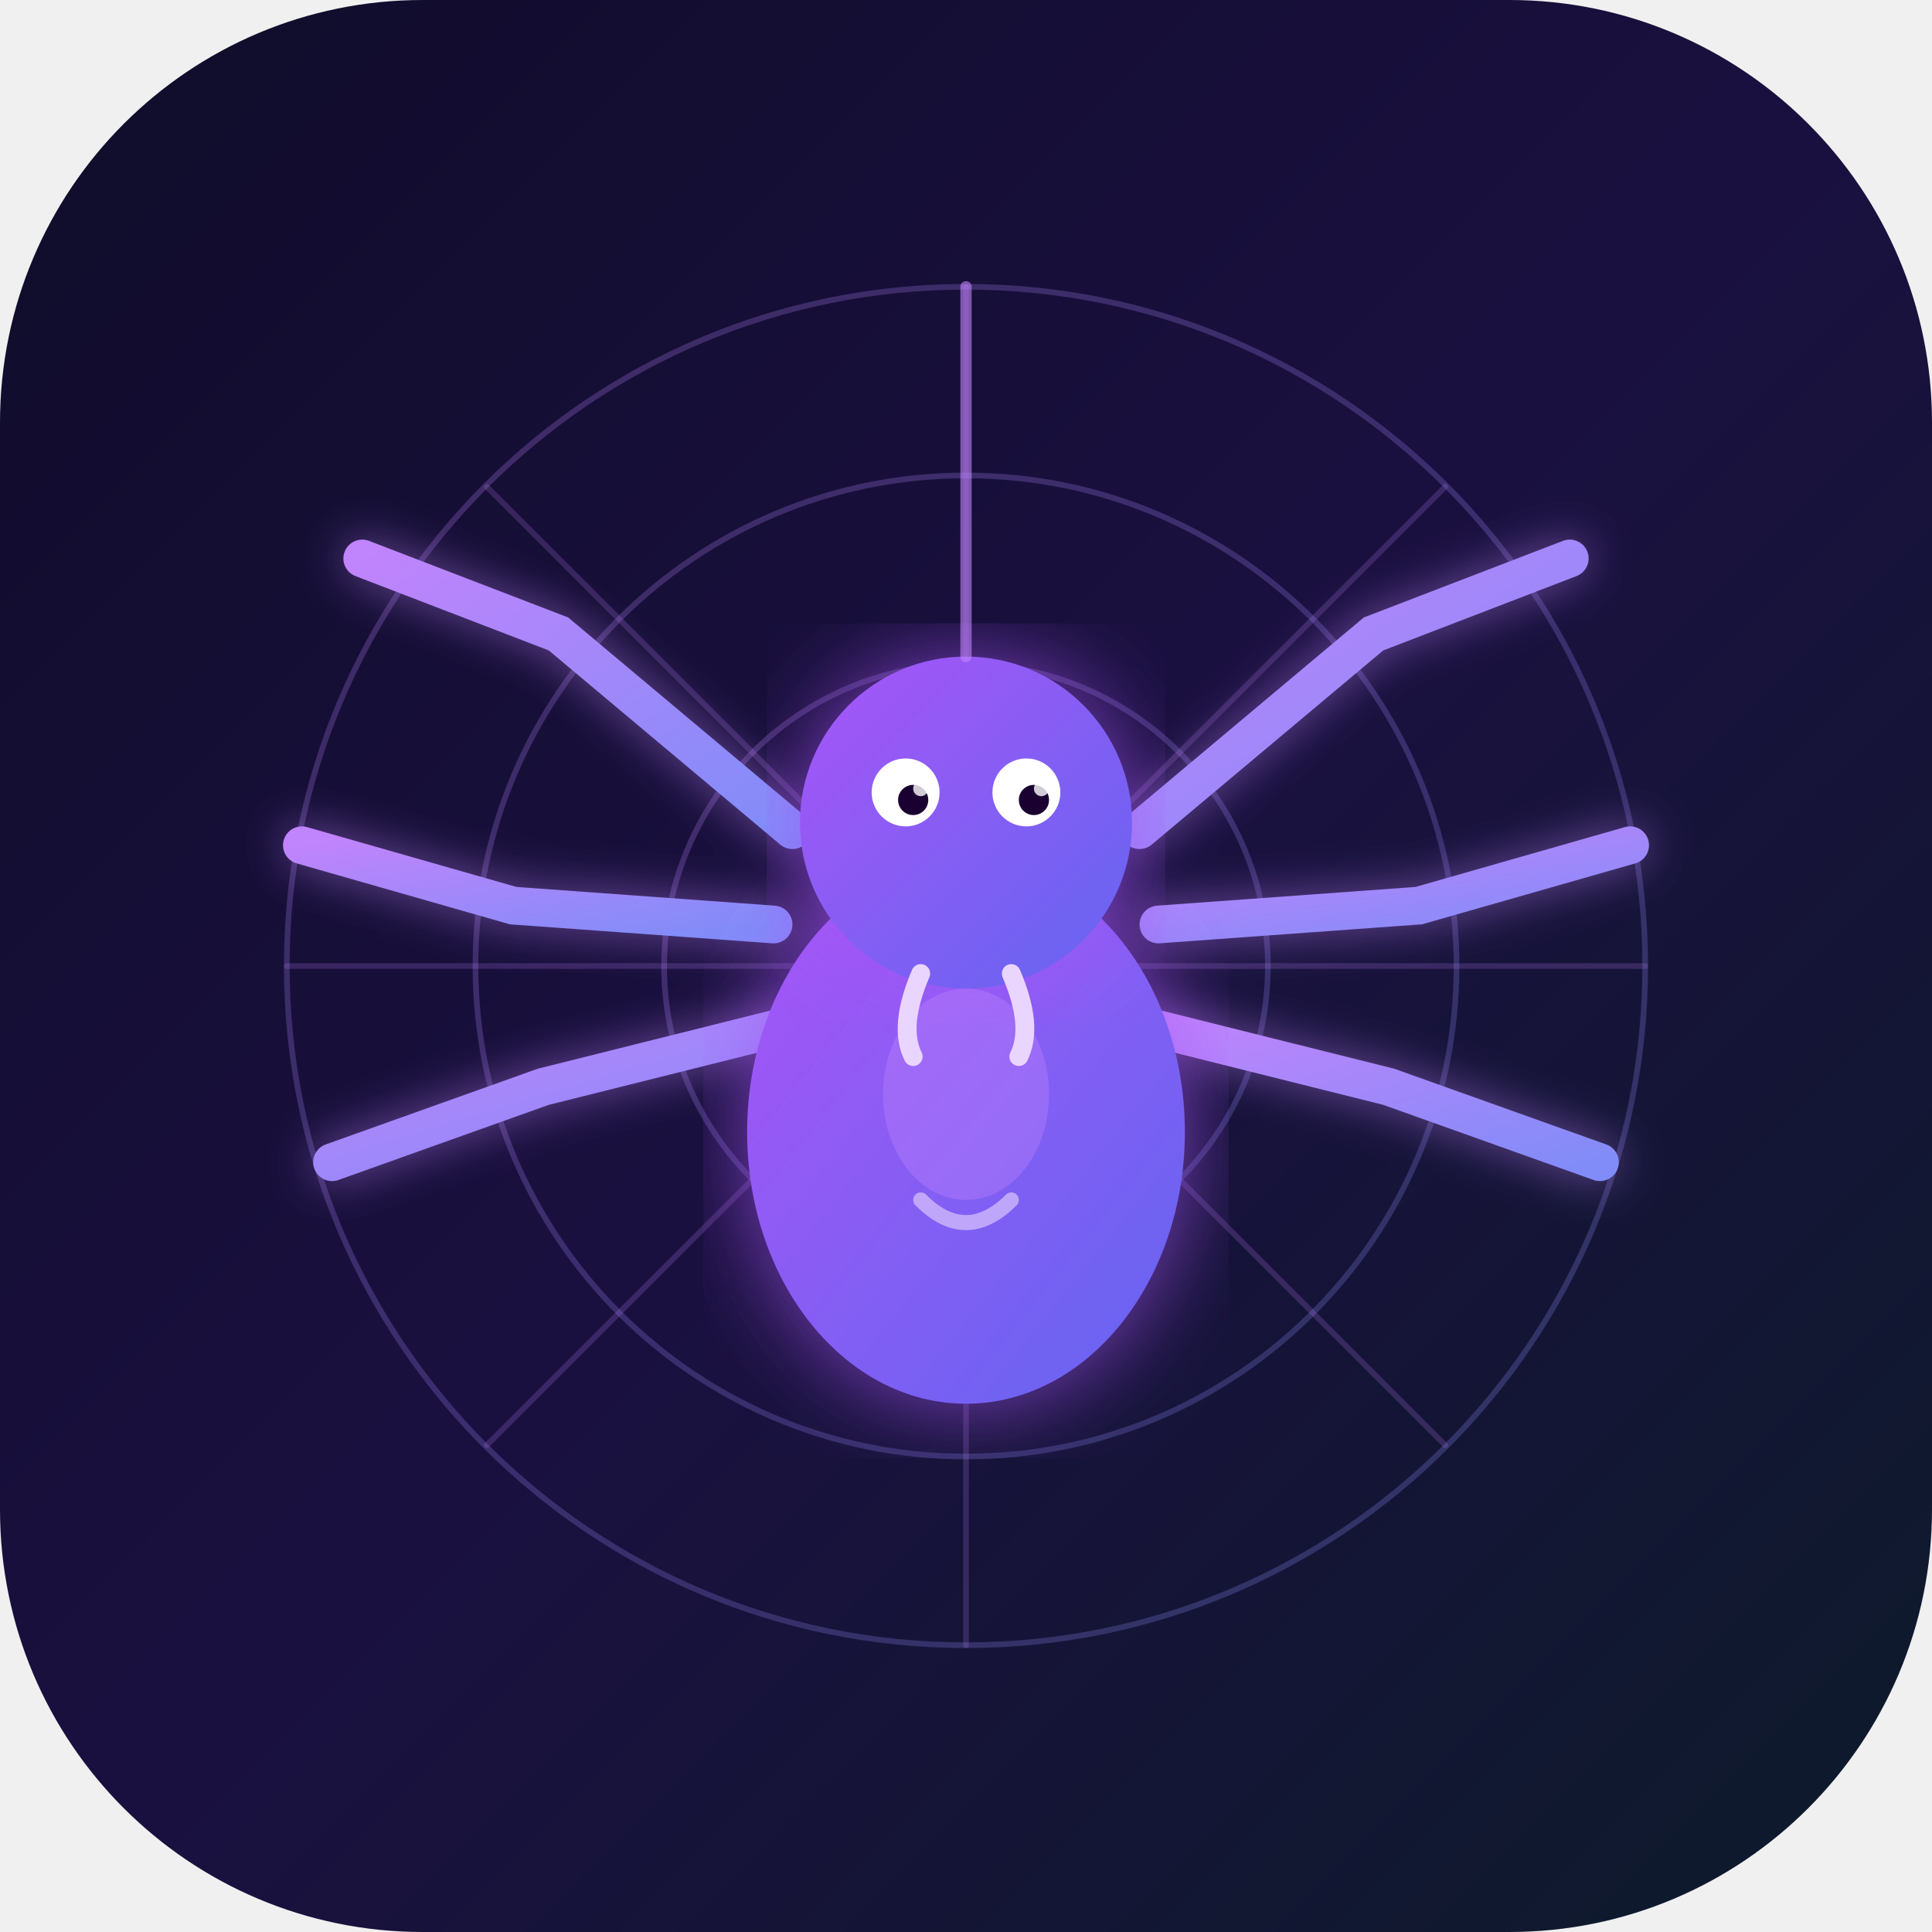
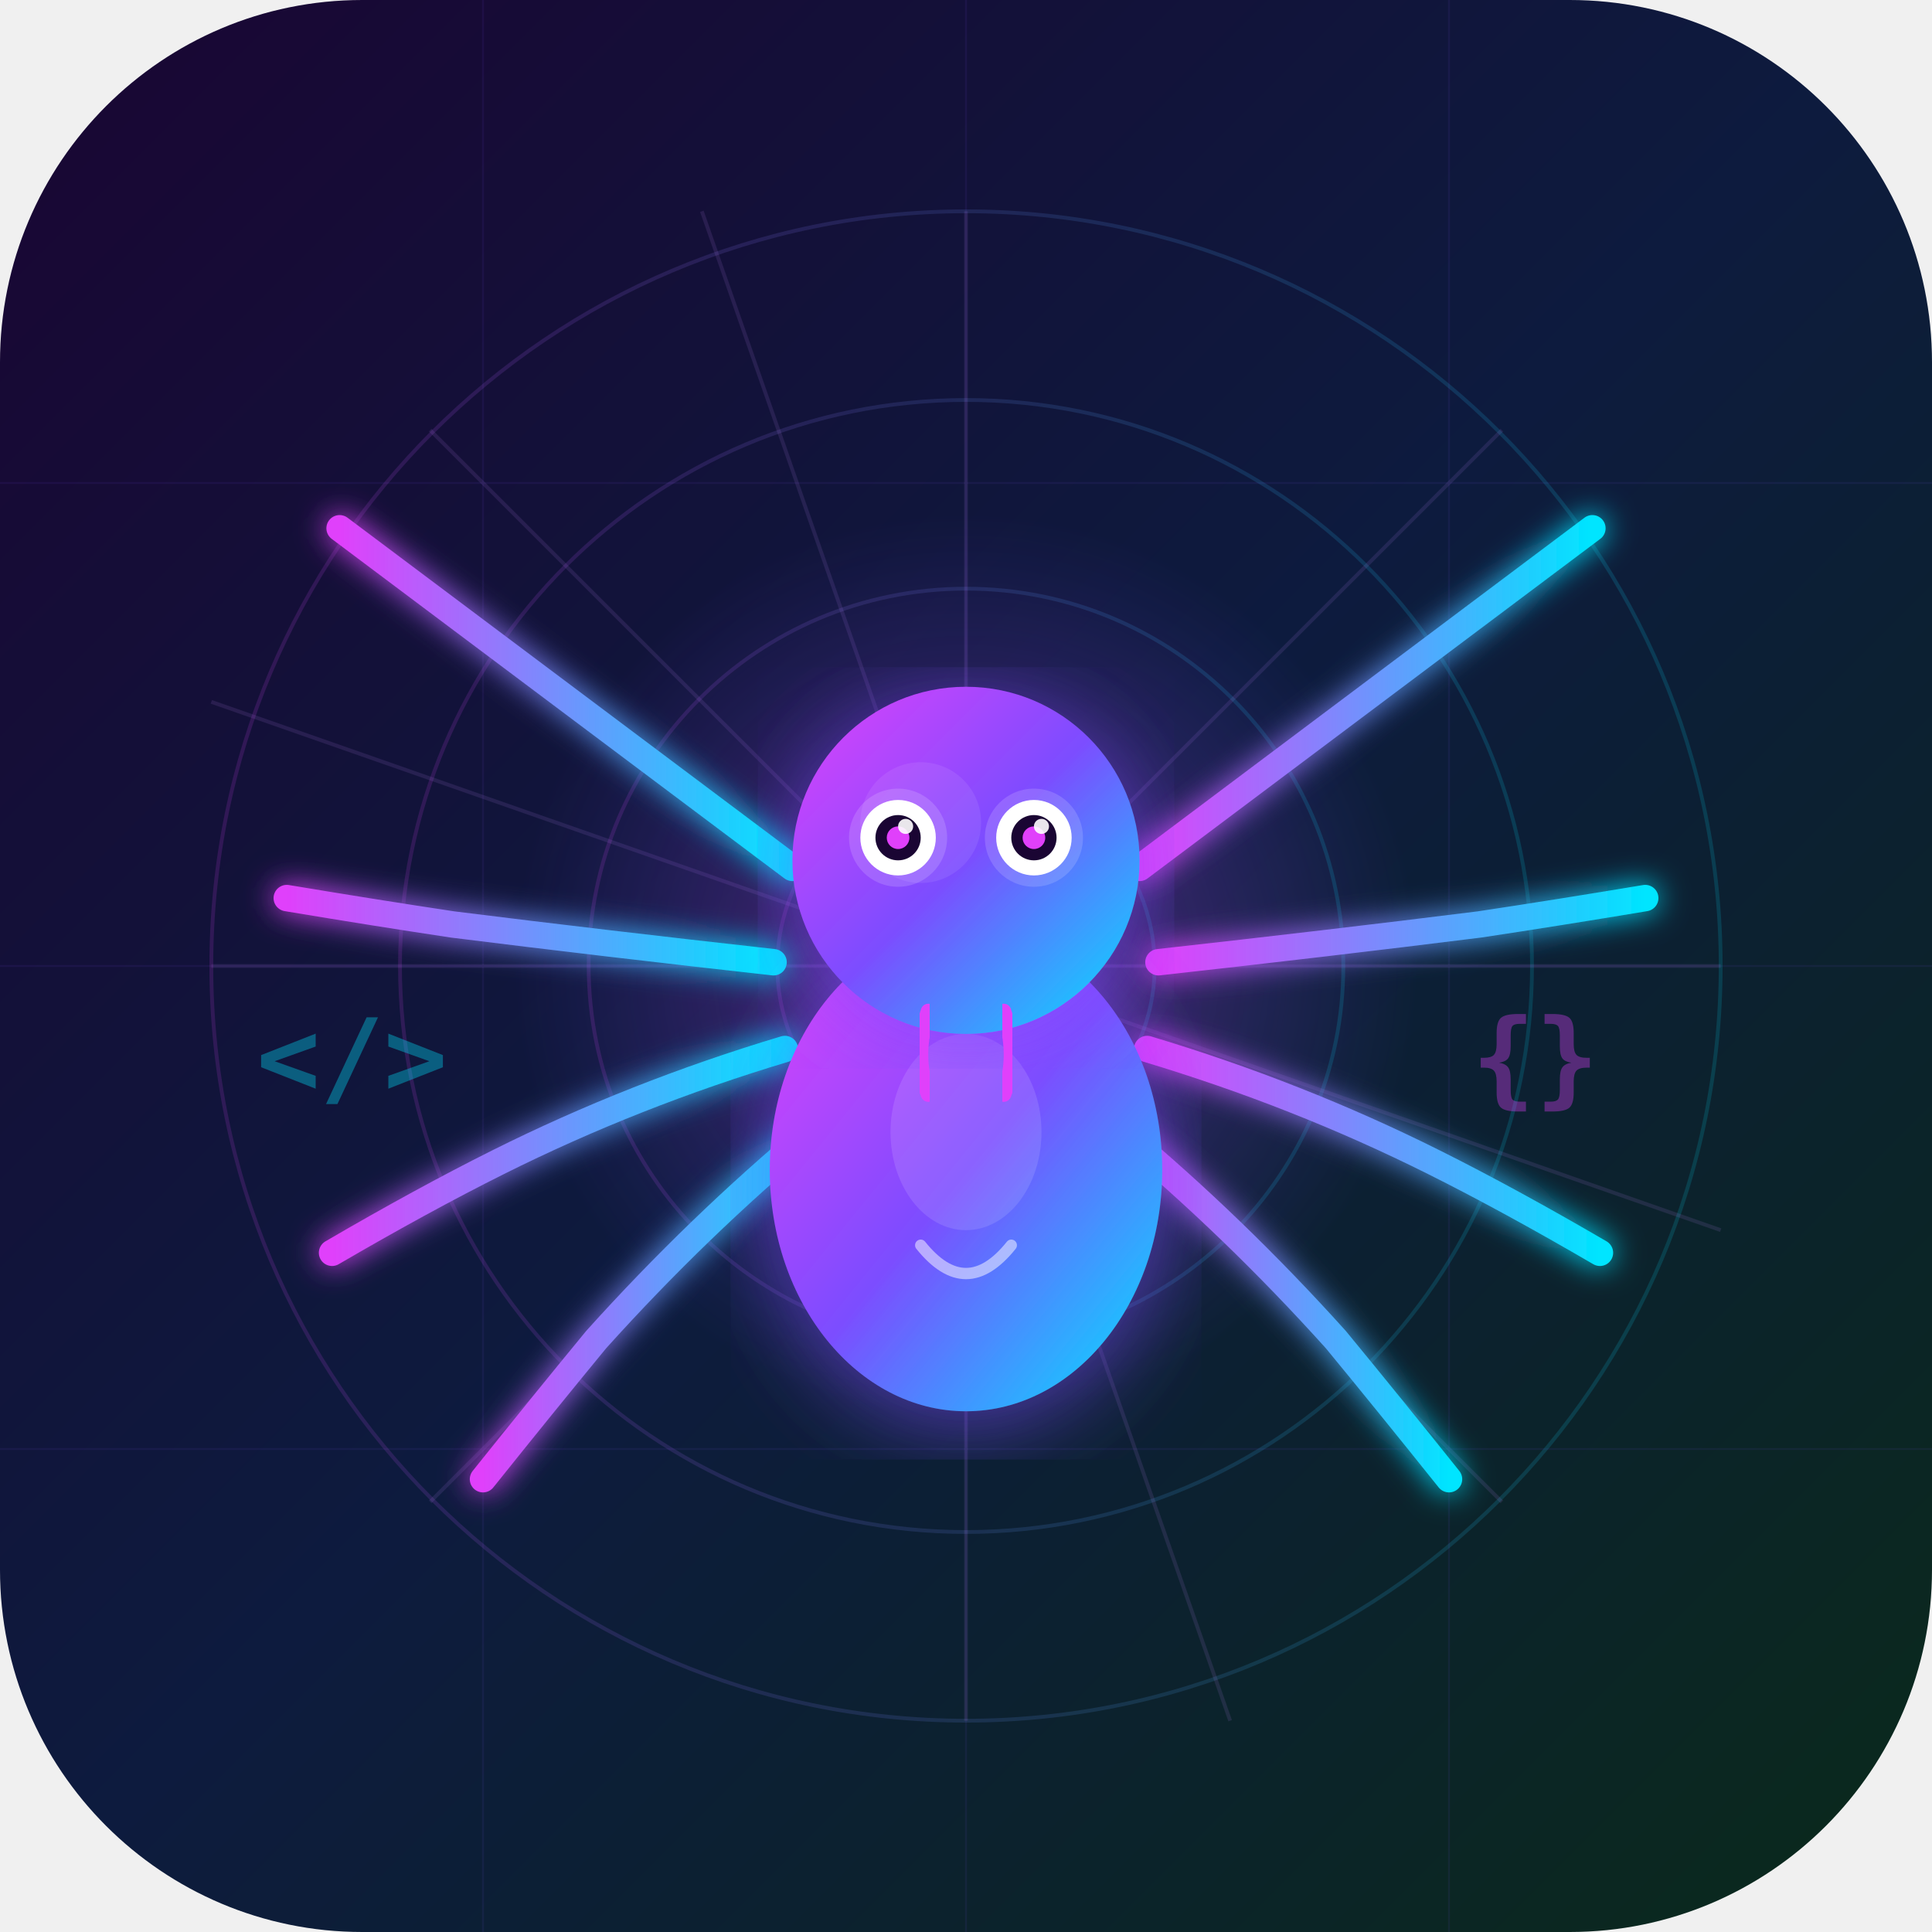
<svg xmlns="http://www.w3.org/2000/svg" viewBox="0 0 512 512" role="img" aria-label="SuperSpider Icon">
  <defs>
    <linearGradient id="bg" x1="0%" y1="0%" x2="100%" y2="100%">
-       <stop offset="0%" stop-color="#0f0c29" />
-       <stop offset="50%" stop-color="#1a1040" />
-       <stop offset="100%" stop-color="#0d1b2a" />
+       <stop offset="0%" stop-color="#1a0533" />
+       <stop offset="50%" stop-color="#0d1b3e" />
+       <stop offset="100%" stop-color="#0a2a1a" />
    </linearGradient>
-     <linearGradient id="body" x1="0%" y1="0%" x2="100%" y2="100%">
-       <stop offset="0%" stop-color="#a855f7" />
-       <stop offset="100%" stop-color="#6366f1" />
+     <linearGradient id="spider-body" x1="0%" y1="0%" x2="100%" y2="100%">
+       <stop offset="0%" stop-color="#e040fb" />
+       <stop offset="50%" stop-color="#7c4dff" />
+       <stop offset="100%" stop-color="#00e5ff" />
    </linearGradient>
-     <linearGradient id="web" x1="0%" y1="0%" x2="100%" y2="100%">
-       <stop offset="0%" stop-color="#c084fc" />
-       <stop offset="100%" stop-color="#818cf8" />
+     <linearGradient id="leg-grad" x1="0%" y1="0%" x2="100%" y2="0%">
+       <stop offset="0%" stop-color="#e040fb" />
+       <stop offset="100%" stop-color="#00e5ff" />
    </linearGradient>
-     <filter id="glow">
-       <feDropShadow dx="0" dy="0" stdDeviation="12" flood-color="#a855f7" flood-opacity="0.7" />
+     <radialGradient id="glow-center" cx="50%" cy="50%" r="50%">
+       <stop offset="0%" stop-color="#e040fb" stop-opacity="0.4" />
+       <stop offset="100%" stop-color="#7c4dff" stop-opacity="0" />
+     </radialGradient>
+     <filter id="glow-strong">
+       <feGaussianBlur stdDeviation="8" result="blur" />
+       <feComposite in="SourceGraphic" in2="blur" operator="over" />
    </filter>
-     <filter id="softglow">
-       <feDropShadow dx="0" dy="0" stdDeviation="6" flood-color="#c084fc" flood-opacity="0.5" />
+     <filter id="glow-soft">
+       <feGaussianBlur stdDeviation="4" result="blur" />
+       <feComposite in="SourceGraphic" in2="blur" operator="over" />
+     </filter>
+     <filter id="shadow">
+       <feDropShadow dx="0" dy="4" stdDeviation="12" flood-color="#7c4dff" flood-opacity="0.6" />
    </filter>
  </defs>
-   <rect width="512" height="512" rx="112" fill="url(#bg)" />
-   <g fill="none" stroke="url(#web)" stroke-linecap="round" opacity="0.25">
-     <circle cx="256" cy="256" r="180" stroke-width="1.5" />
-     <circle cx="256" cy="256" r="130" stroke-width="1.5" />
-     <circle cx="256" cy="256" r="80" stroke-width="1.5" />
+   <rect width="512" height="512" rx="96" fill="url(#bg)" />
+   <g stroke="#7c4dff" stroke-width="0.5" opacity="0.08">
+     <line x1="0" y1="128" x2="512" y2="128" />
+     <line x1="0" y1="256" x2="512" y2="256" />
+     <line x1="0" y1="384" x2="512" y2="384" />
+     <line x1="128" y1="0" x2="128" y2="512" />
+     <line x1="256" y1="0" x2="256" y2="512" />
+     <line x1="384" y1="0" x2="384" y2="512" />
  </g>
-   <g stroke="#c084fc" stroke-width="1.5" stroke-linecap="round" opacity="0.2">
-     <line x1="256" y1="76" x2="256" y2="436" />
-     <line x1="76" y1="256" x2="436" y2="256" />
-     <line x1="129" y1="129" x2="383" y2="383" />
-     <line x1="383" y1="129" x2="129" y2="383" />
+   <g fill="none" opacity="0.15">
+     <circle cx="256" cy="256" r="200" stroke="url(#leg-grad)" stroke-width="1" />
+     <circle cx="256" cy="256" r="150" stroke="url(#leg-grad)" stroke-width="1" />
+     <circle cx="256" cy="256" r="100" stroke="url(#leg-grad)" stroke-width="1" />
+     <circle cx="256" cy="256" r="50" stroke="url(#leg-grad)" stroke-width="1" />
  </g>
-   <g stroke="url(#web)" stroke-width="10" stroke-linecap="round" fill="none" filter="url(#softglow)">
-     <path d="M210 220 L148 168 L96 148" />
-     <path d="M205 245 L136 240 L80 224" />
-     <path d="M208 272 L144 288 L88 308" />
-     <path d="M302 220 L364 168 L416 148" />
-     <path d="M307 245 L376 240 L432 224" />
-     <path d="M304 272 L368 288 L424 308" />
+   <g stroke="#c084fc" stroke-width="1" opacity="0.12" fill="none">
+     <line x1="256" y1="56" x2="256" y2="456" />
+     <line x1="56" y1="256" x2="456" y2="256" />
+     <line x1="114" y1="114" x2="398" y2="398" />
+     <line x1="398" y1="114" x2="114" y2="398" />
+     <line x1="56" y1="186" x2="456" y2="326" />
+     <line x1="186" y1="56" x2="326" y2="456" />
  </g>
-   <ellipse cx="256" cy="300" rx="58" ry="72" fill="url(#body)" filter="url(#glow)" />
-   <circle cx="256" cy="218" r="44" fill="url(#body)" filter="url(#glow)" />
-   <circle cx="240" cy="210" r="9" fill="#ffffff" />
-   <circle cx="272" cy="210" r="9" fill="#ffffff" />
-   <circle cx="242" cy="212" r="4" fill="#1a0030" />
-   <circle cx="274" cy="212" r="4" fill="#1a0030" />
-   <circle cx="244" cy="209" r="2" fill="#ffffff" opacity="0.8" />
-   <circle cx="276" cy="209" r="2" fill="#ffffff" opacity="0.8" />
-   <ellipse cx="256" cy="290" rx="22" ry="28" fill="#c084fc" opacity="0.35" />
-   <path d="M244 318 Q256 330 268 318" fill="none" stroke="#e9d5ff" stroke-width="4" stroke-linecap="round" opacity="0.6" />
-   <path d="M244 258 Q238 272 242 280" fill="none" stroke="#e9d5ff" stroke-width="5" stroke-linecap="round" />
-   <path d="M268 258 Q274 272 270 280" fill="none" stroke="#e9d5ff" stroke-width="5" stroke-linecap="round" />
-   <line x1="256" y1="76" x2="256" y2="174" stroke="#c084fc" stroke-width="3" stroke-linecap="round" opacity="0.6" />
+   <circle cx="256" cy="256" r="120" fill="url(#glow-center)" />
+   <g stroke="url(#leg-grad)" stroke-width="7" stroke-linecap="round" fill="none" filter="url(#glow-soft)">
+     <path d="M210 230 Q170 200 130 170 Q110 155 90 140" />
+     <path d="M205 255 Q160 250 120 245 Q100 242 76 238" />
+     <path d="M208 278 Q168 290 132 308 Q112 318 88 332" />
+     <path d="M215 300 Q185 325 158 355 Q144 372 128 392" />
+   </g>
+   <g stroke="url(#leg-grad)" stroke-width="7" stroke-linecap="round" fill="none" filter="url(#glow-soft)">
+     <path d="M302 230 Q342 200 382 170 Q402 155 422 140" />
+     <path d="M307 255 Q352 250 392 245 Q412 242 436 238" />
+     <path d="M304 278 Q344 290 380 308 Q400 318 424 332" />
+     <path d="M297 300 Q327 325 354 355 Q368 372 384 392" />
+   </g>
+   <line x1="256" y1="56" x2="256" y2="168" stroke="#e040fb" stroke-width="3" stroke-linecap="round" opacity="0.7" filter="url(#glow-soft)" />
+   <ellipse cx="256" cy="310" rx="52" ry="64" fill="url(#spider-body)" filter="url(#shadow)" />
+   <ellipse cx="256" cy="300" rx="20" ry="26" fill="#ffffff" opacity="0.12" />
+   <path d="M244 330 Q256 345 268 330" fill="none" stroke="#ffffff" stroke-width="3" stroke-linecap="round" opacity="0.5" />
+   <circle cx="256" cy="228" r="46" fill="url(#spider-body)" filter="url(#shadow)" />
+   <circle cx="244" cy="218" r="16" fill="#ffffff" opacity="0.08" />
+   <circle cx="238" cy="222" r="13" fill="#ffffff" opacity="0.15" />
+   <circle cx="274" cy="222" r="13" fill="#ffffff" opacity="0.15" />
+   <circle cx="238" cy="222" r="10" fill="#ffffff" />
+   <circle cx="274" cy="222" r="10" fill="#ffffff" />
+   <circle cx="238" cy="222" r="6" fill="#1a0533" />
+   <circle cx="274" cy="222" r="6" fill="#1a0533" />
+   <circle cx="238" cy="222" r="3" fill="#e040fb" />
+   <circle cx="274" cy="222" r="3" fill="#e040fb" />
+   <circle cx="240" cy="219" r="2" fill="#ffffff" opacity="0.9" />
+   <circle cx="276" cy="219" r="2" fill="#ffffff" opacity="0.9" />
+   <path d="M246 268 Q242 280 246 290" fill="none" stroke="#e040fb" stroke-width="4" stroke-linecap="round" filter="url(#glow-soft)" />
+   <path d="M266 268 Q270 280 266 290" fill="none" stroke="#e040fb" stroke-width="4" stroke-linecap="round" filter="url(#glow-soft)" />
+   <text x="68" y="290" font-family="monospace" font-size="28" fill="#00e5ff" opacity="0.35" font-weight="bold">&lt;/&gt;</text>
+   <text x="390" y="290" font-family="monospace" font-size="28" fill="#e040fb" opacity="0.35" font-weight="bold">{}</text>
</svg>
